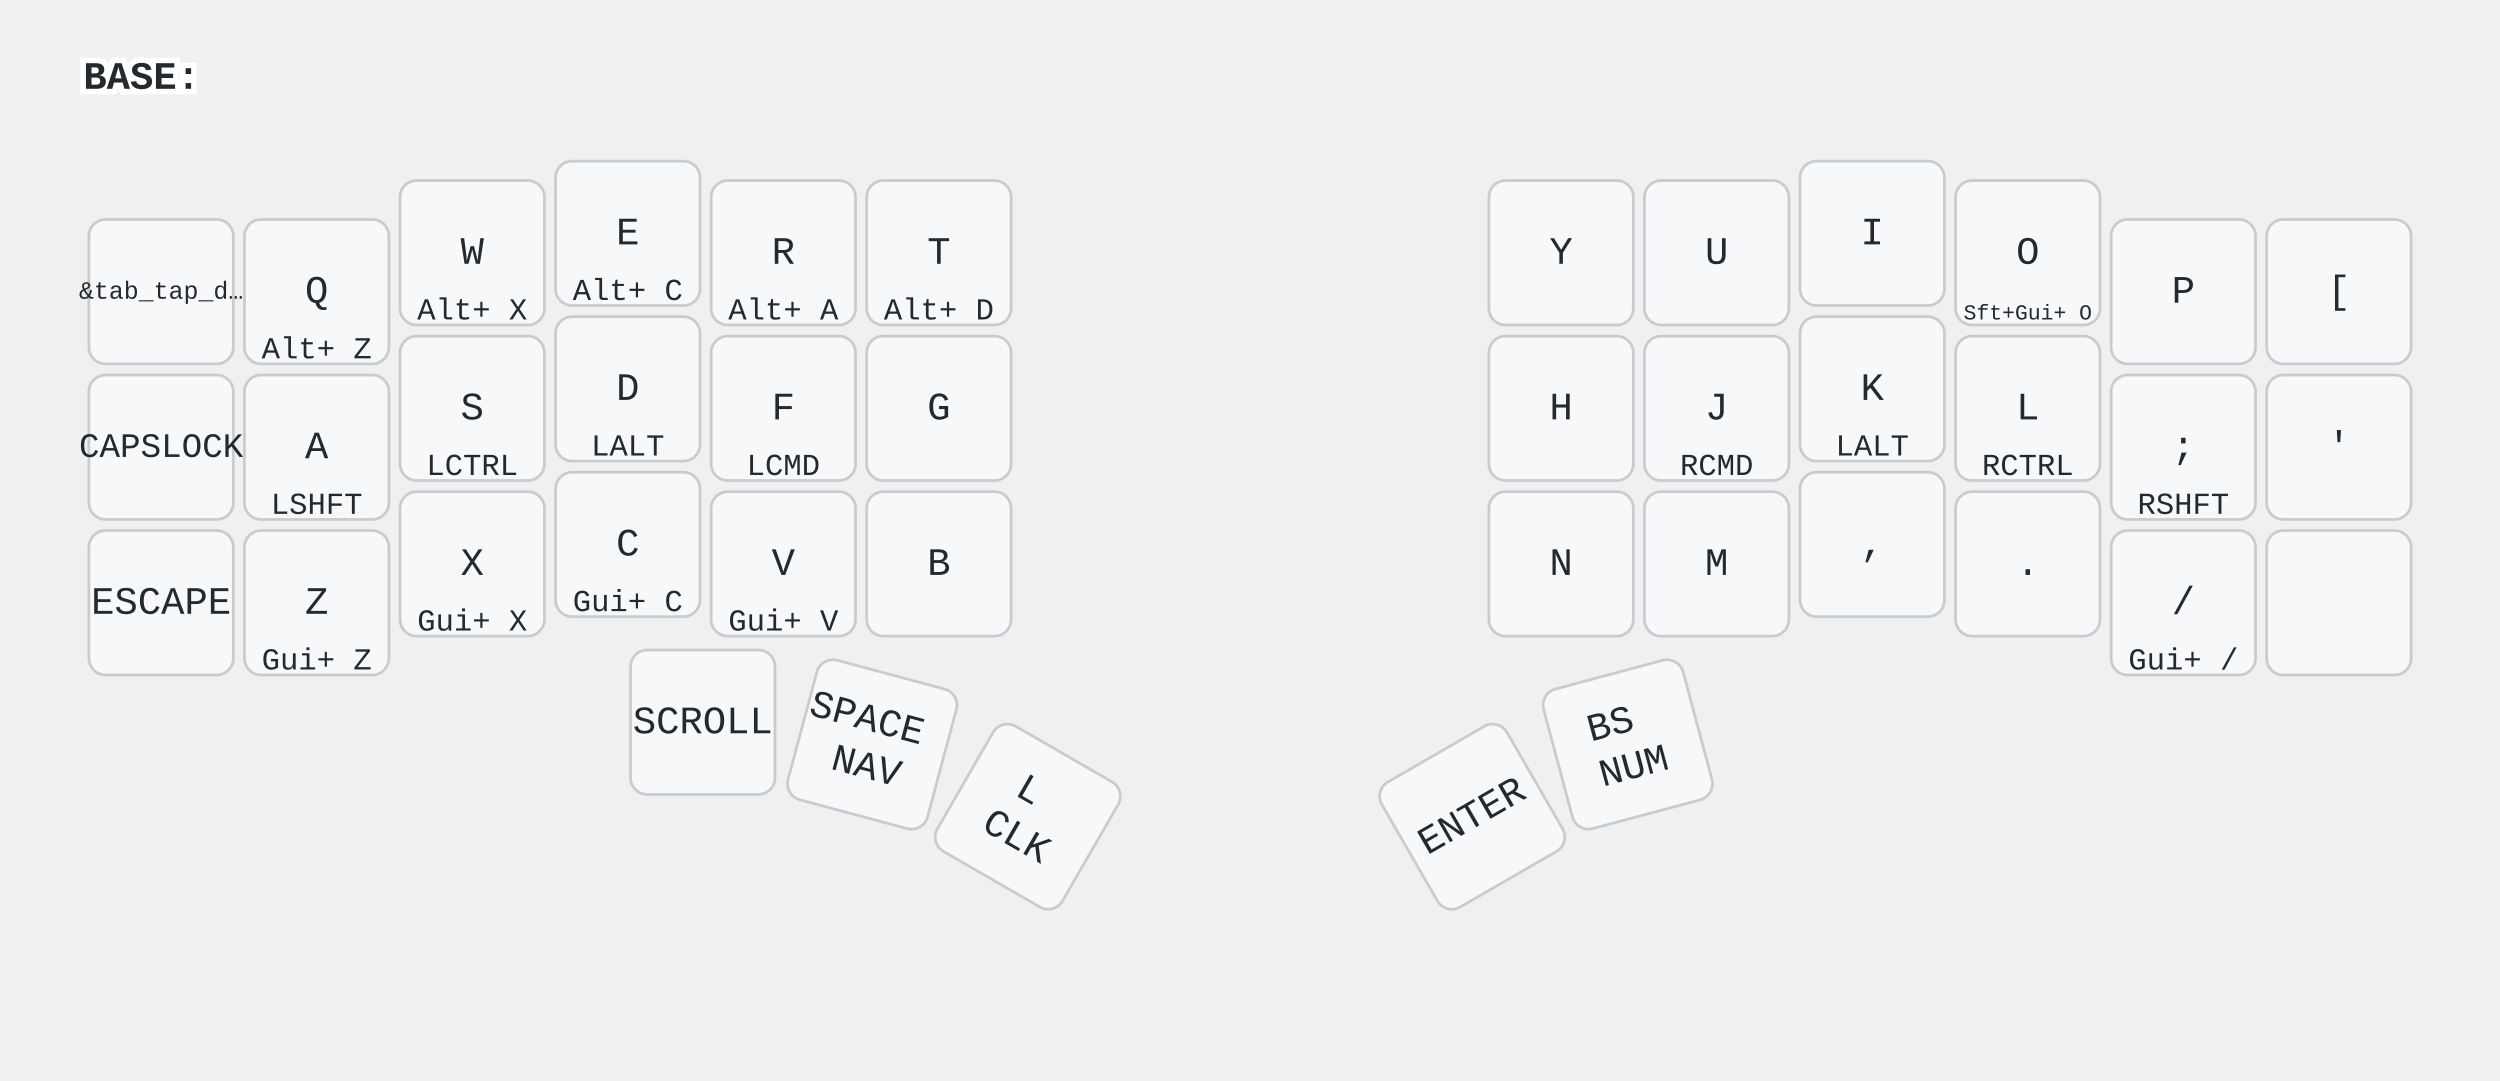
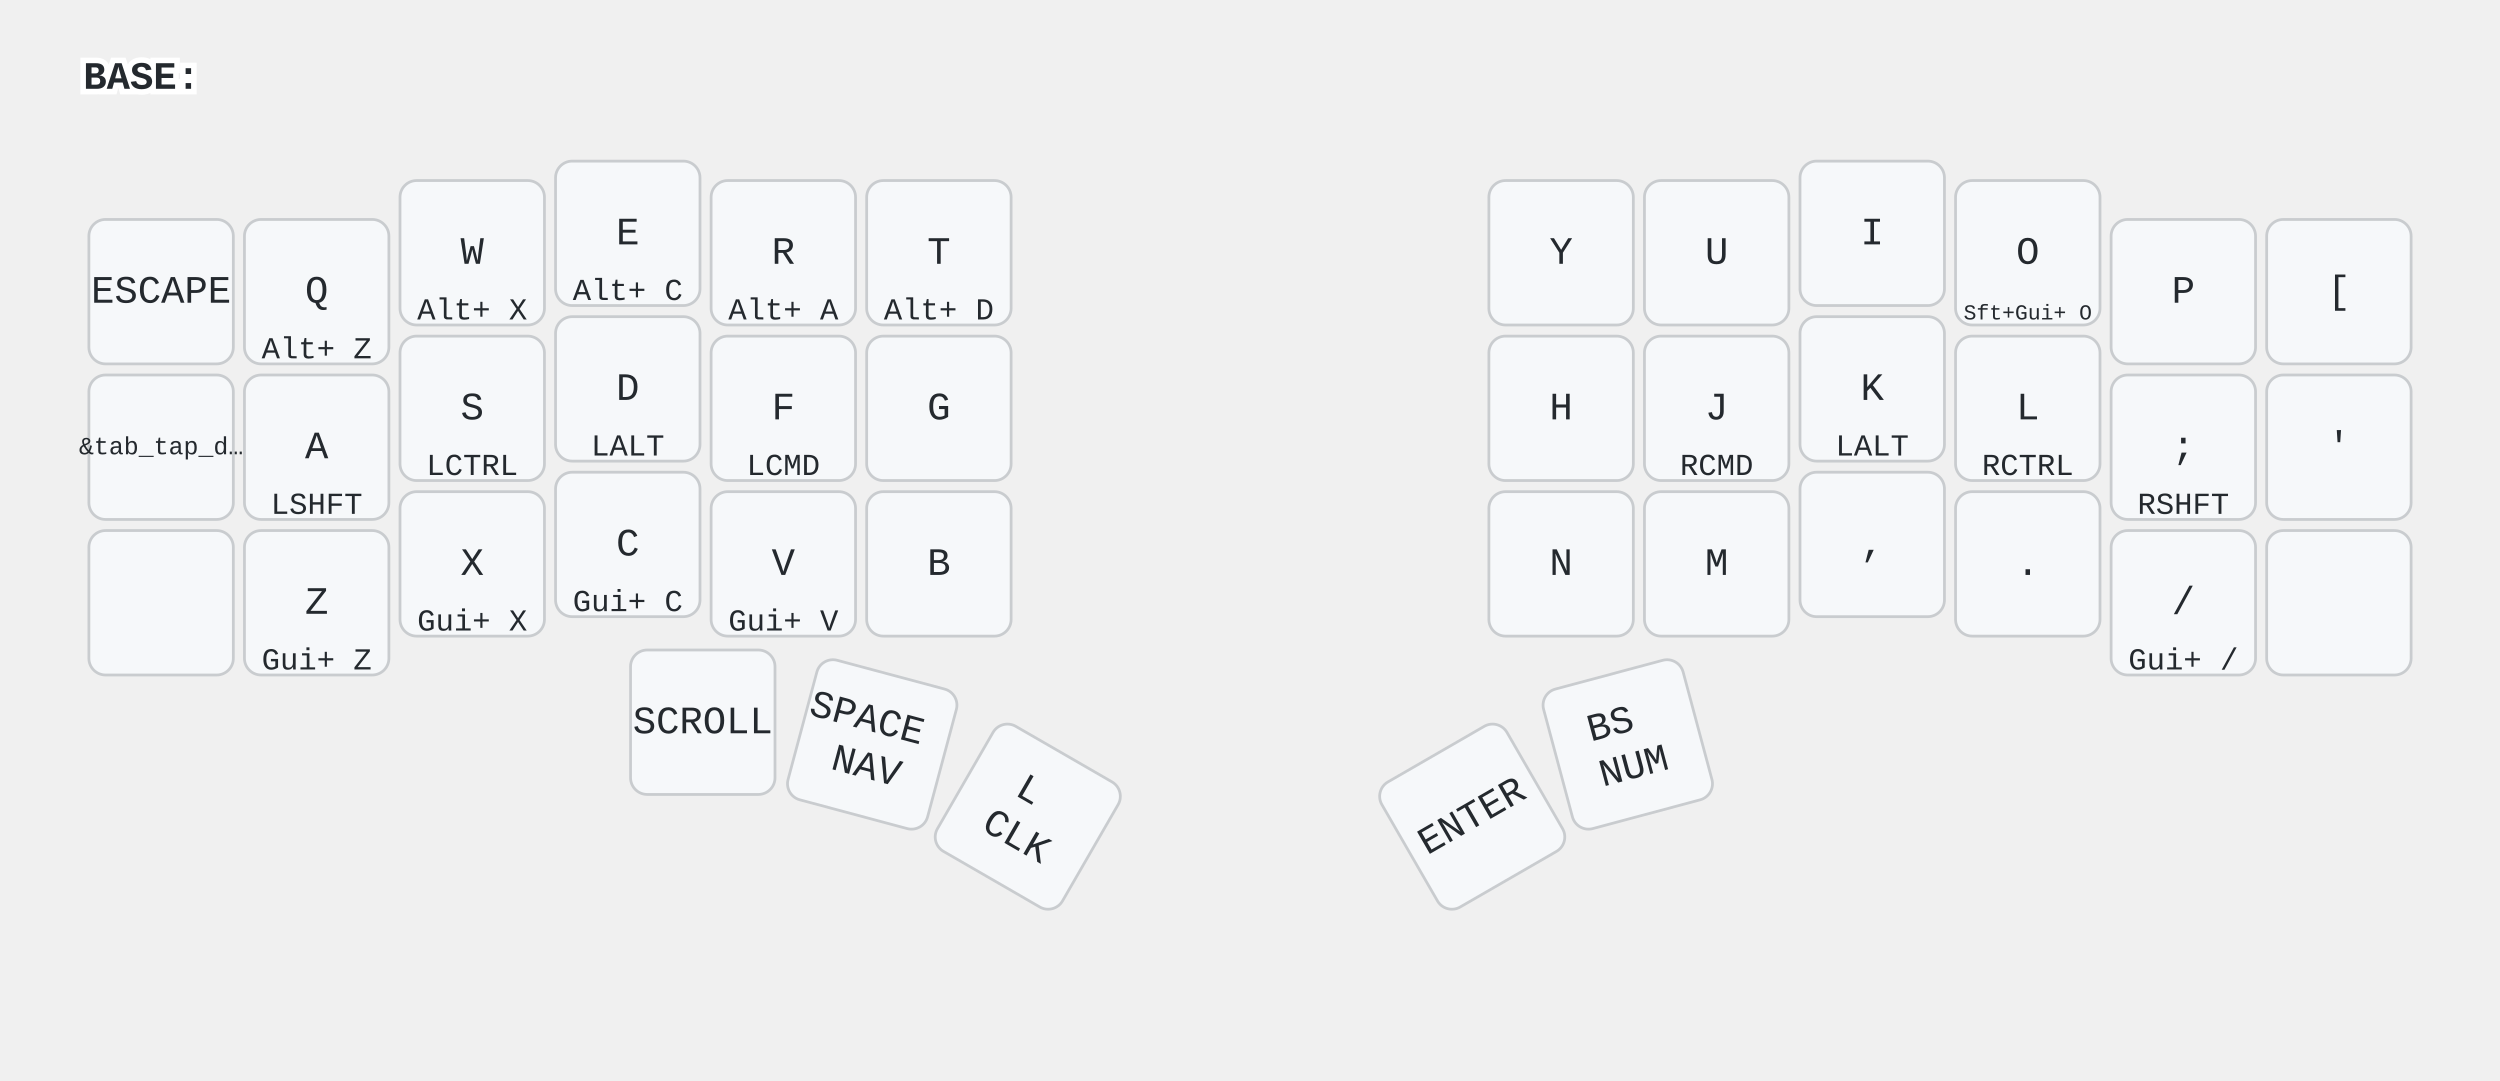
<svg xmlns="http://www.w3.org/2000/svg" width="900" height="389" viewBox="0 0 900 389" class="keymap">
  <style>/* inherit to force styles through use tags */
svg path {
    fill: inherit;
}

/* font and background color specifications */
svg.keymap {
    font-family: SFMono-Regular,Consolas,Liberation Mono,Menlo,monospace;
    font-size: 14px;
    font-kerning: normal;
    text-rendering: optimizeLegibility;
    fill: #24292e;
}

/* default key styling */
rect.key {
    fill: #f6f8fa;
}

rect.key, rect.combo {
    stroke: #c9cccf;
    stroke-width: 1;
}

/* default key side styling, only used is draw_key_sides is set */
rect.side {
    filter: brightness(90%);
}

/* color accent for combo boxes */
rect.combo, rect.combo-separate {
    fill: #cdf;
}

/* color accent for held keys */
rect.held, rect.combo.held {
    fill: #fdd;
}

/* color accent for ghost (optional) keys */
rect.ghost, rect.combo.ghost {
    stroke-dasharray: 4, 4;
    stroke-width: 2;
}

text {
    text-anchor: middle;
    dominant-baseline: middle;
}

/* styling for layer labels */
text.label {
    font-weight: bold;
    text-anchor: start;
    stroke: white;
    stroke-width: 4;
    paint-order: stroke;
}

/* styling for optional footer */
text.footer {
    text-anchor: end;
    dominant-baseline: auto;
    stroke: white;
    stroke-width: 4;
    paint-order: stroke;
}

/* styling for combo tap, and key non-tap label text */
- text.combo, text.hold, text.shifted, text.left, text.right {
+ text.combo, text.hold, text.shifted, text.left, text.right, text.tl, text.tr, text.bl, text.br {
    font-size: 11px;
}

- text.hold {
+ text.hold, text.bl, text.br {
    text-anchor: middle;
    dominant-baseline: auto;
}

- text.shifted {
+ text.shifted, text.tl, text.tr {
    text-anchor: middle;
    dominant-baseline: hanging;
}

- text.left {
+ text.left, text.tl, text.bl {
    text-anchor: start;
}

- text.right {
+ text.right, text.tr, text.br {
    text-anchor: end;
}

text.layer-activator {
    text-decoration: underline;
}

/* styling for hold/shifted label text in combo box */
text.combo.hold, text.combo.shifted, text.combo.left, text.combo.right {
    font-size: 8px;
}

/* lighter symbol for transparent keys */
text.trans {
    fill: #7b7e81;
}

/* styling for combo dendrons */
path.combo {
    stroke-width: 1;
    stroke: gray;
    fill: none;
}

/* Start Tabler Icons Cleanup */
/* cannot use height/width with glyphs */
.icon-tabler &gt; path {
    fill: inherit;
    stroke: inherit;
    stroke-width: 2;
}
/* hide tabler's default box */
.icon-tabler &gt; path[stroke="none"][fill="none"] {
    visibility: hidden;
}
/* End Tabler Icons Cleanup */

@media (prefers-color-scheme: dark) {
svg.keymap { fill: #d1d6db; }
rect.key { fill: #3f4750; }
rect.key, rect.combo { stroke: #60666c; }
rect.combo, rect.combo-separate { fill: #1f3d7a; }
rect.held, rect.combo.held { fill: #854747; }
text.label, text.footer { stroke: black; }
text.trans { fill: #7e8184; }
path.combo { stroke: #7f7f7f; }

}</style>
  <g transform="translate(30, 0)" class="layer-BASE">
    <text x="0" y="28" class="label" id="BASE">BASE:</text>
    <g transform="translate(0, 56)">
      <g transform="translate(28, 49)" class="key keypos-0">
        <rect rx="6" ry="6" x="-26" y="-26" width="52" height="52" class="key" />
-         <text x="0" y="0" class="key tap">
-           <tspan style="font-size: 64%">&amp;tab_tap_d…</tspan>
-         </text>
+         <text x="0" y="0" class="key tap">ESCAPE</text>
      </g>
      <g transform="translate(84, 49)" class="key keypos-1">
        <rect rx="6" ry="6" x="-26" y="-26" width="52" height="52" class="key" />
        <text x="0" y="0" class="key tap">Q</text>
        <text x="0" y="24" class="key hold">Alt+ Z</text>
      </g>
      <g transform="translate(140, 35)" class="key keypos-2">
        <rect rx="6" ry="6" x="-26" y="-26" width="52" height="52" class="key" />
        <text x="0" y="0" class="key tap">W</text>
        <text x="0" y="24" class="key hold">Alt+ X</text>
      </g>
      <g transform="translate(196, 28)" class="key keypos-3">
        <rect rx="6" ry="6" x="-26" y="-26" width="52" height="52" class="key" />
        <text x="0" y="0" class="key tap">E</text>
        <text x="0" y="24" class="key hold">Alt+ C</text>
      </g>
      <g transform="translate(252, 35)" class="key keypos-4">
        <rect rx="6" ry="6" x="-26" y="-26" width="52" height="52" class="key" />
        <text x="0" y="0" class="key tap">R</text>
        <text x="0" y="24" class="key hold">Alt+ A</text>
      </g>
      <g transform="translate(308, 35)" class="key keypos-5">
        <rect rx="6" ry="6" x="-26" y="-26" width="52" height="52" class="key" />
        <text x="0" y="0" class="key tap">T</text>
        <text x="0" y="24" class="key hold">Alt+ D</text>
      </g>
      <g transform="translate(532, 35)" class="key keypos-6">
        <rect rx="6" ry="6" x="-26" y="-26" width="52" height="52" class="key" />
        <text x="0" y="0" class="key tap">Y</text>
      </g>
      <g transform="translate(588, 35)" class="key keypos-7">
        <rect rx="6" ry="6" x="-26" y="-26" width="52" height="52" class="key" />
        <text x="0" y="0" class="key tap">U</text>
      </g>
      <g transform="translate(644, 28)" class="key keypos-8">
        <rect rx="6" ry="6" x="-26" y="-26" width="52" height="52" class="key" />
        <text x="0" y="0" class="key tap">I</text>
      </g>
      <g transform="translate(700, 35)" class="key keypos-9">
        <rect rx="6" ry="6" x="-26" y="-26" width="52" height="52" class="key" />
        <text x="0" y="0" class="key tap">O</text>
        <text x="0" y="24" class="key hold">
          <tspan style="font-size: 70%">Sft+Gui+ O</tspan>
        </text>
      </g>
      <g transform="translate(756, 49)" class="key keypos-10">
        <rect rx="6" ry="6" x="-26" y="-26" width="52" height="52" class="key" />
        <text x="0" y="0" class="key tap">P</text>
      </g>
      <g transform="translate(812, 49)" class="key keypos-11">
        <rect rx="6" ry="6" x="-26" y="-26" width="52" height="52" class="key" />
        <text x="0" y="0" class="key tap">[</text>
      </g>
      <g transform="translate(28, 105)" class="key keypos-12">
        <rect rx="6" ry="6" x="-26" y="-26" width="52" height="52" class="key" />
        <text x="0" y="0" class="key tap">
-           <tspan style="font-size: 88%">CAPSLOCK</tspan>
+           <tspan style="font-size: 64%">&amp;tab_tap_d…</tspan>
        </text>
      </g>
      <g transform="translate(84, 105)" class="key keypos-13">
        <rect rx="6" ry="6" x="-26" y="-26" width="52" height="52" class="key" />
        <text x="0" y="0" class="key tap">A</text>
        <text x="0" y="24" class="key hold">LSHFT</text>
      </g>
      <g transform="translate(140, 91)" class="key keypos-14">
        <rect rx="6" ry="6" x="-26" y="-26" width="52" height="52" class="key" />
        <text x="0" y="0" class="key tap">S</text>
        <text x="0" y="24" class="key hold">LCTRL</text>
      </g>
      <g transform="translate(196, 84)" class="key keypos-15">
        <rect rx="6" ry="6" x="-26" y="-26" width="52" height="52" class="key" />
        <text x="0" y="0" class="key tap">D</text>
        <text x="0" y="24" class="key hold">LALT</text>
      </g>
      <g transform="translate(252, 91)" class="key keypos-16">
        <rect rx="6" ry="6" x="-26" y="-26" width="52" height="52" class="key" />
        <text x="0" y="0" class="key tap">F</text>
        <text x="0" y="24" class="key hold">LCMD</text>
      </g>
      <g transform="translate(308, 91)" class="key keypos-17">
        <rect rx="6" ry="6" x="-26" y="-26" width="52" height="52" class="key" />
        <text x="0" y="0" class="key tap">G</text>
      </g>
      <g transform="translate(532, 91)" class="key keypos-18">
        <rect rx="6" ry="6" x="-26" y="-26" width="52" height="52" class="key" />
        <text x="0" y="0" class="key tap">H</text>
      </g>
      <g transform="translate(588, 91)" class="key keypos-19">
        <rect rx="6" ry="6" x="-26" y="-26" width="52" height="52" class="key" />
        <text x="0" y="0" class="key tap">J</text>
        <text x="0" y="24" class="key hold">RCMD</text>
      </g>
      <g transform="translate(644, 84)" class="key keypos-20">
        <rect rx="6" ry="6" x="-26" y="-26" width="52" height="52" class="key" />
        <text x="0" y="0" class="key tap">K</text>
        <text x="0" y="24" class="key hold">LALT</text>
      </g>
      <g transform="translate(700, 91)" class="key keypos-21">
        <rect rx="6" ry="6" x="-26" y="-26" width="52" height="52" class="key" />
        <text x="0" y="0" class="key tap">L</text>
        <text x="0" y="24" class="key hold">RCTRL</text>
      </g>
      <g transform="translate(756, 105)" class="key keypos-22">
        <rect rx="6" ry="6" x="-26" y="-26" width="52" height="52" class="key" />
        <text x="0" y="0" class="key tap">;</text>
        <text x="0" y="24" class="key hold">RSHFT</text>
      </g>
      <g transform="translate(812, 105)" class="key keypos-23">
        <rect rx="6" ry="6" x="-26" y="-26" width="52" height="52" class="key" />
        <text x="0" y="0" class="key tap">'</text>
      </g>
      <g transform="translate(28, 161)" class="key keypos-24">
        <rect rx="6" ry="6" x="-26" y="-26" width="52" height="52" class="key" />
-         <text x="0" y="0" class="key tap">ESCAPE</text>
      </g>
      <g transform="translate(84, 161)" class="key keypos-25">
        <rect rx="6" ry="6" x="-26" y="-26" width="52" height="52" class="key" />
        <text x="0" y="0" class="key tap">Z</text>
        <text x="0" y="24" class="key hold">Gui+ Z</text>
      </g>
      <g transform="translate(140, 147)" class="key keypos-26">
        <rect rx="6" ry="6" x="-26" y="-26" width="52" height="52" class="key" />
        <text x="0" y="0" class="key tap">X</text>
        <text x="0" y="24" class="key hold">Gui+ X</text>
      </g>
      <g transform="translate(196, 140)" class="key keypos-27">
        <rect rx="6" ry="6" x="-26" y="-26" width="52" height="52" class="key" />
        <text x="0" y="0" class="key tap">C</text>
        <text x="0" y="24" class="key hold">Gui+ C</text>
      </g>
      <g transform="translate(252, 147)" class="key keypos-28">
        <rect rx="6" ry="6" x="-26" y="-26" width="52" height="52" class="key" />
        <text x="0" y="0" class="key tap">V</text>
        <text x="0" y="24" class="key hold">Gui+ V</text>
      </g>
      <g transform="translate(308, 147)" class="key keypos-29">
        <rect rx="6" ry="6" x="-26" y="-26" width="52" height="52" class="key" />
        <text x="0" y="0" class="key tap">B</text>
      </g>
      <g transform="translate(532, 147)" class="key keypos-30">
        <rect rx="6" ry="6" x="-26" y="-26" width="52" height="52" class="key" />
        <text x="0" y="0" class="key tap">N</text>
      </g>
      <g transform="translate(588, 147)" class="key keypos-31">
        <rect rx="6" ry="6" x="-26" y="-26" width="52" height="52" class="key" />
        <text x="0" y="0" class="key tap">M</text>
      </g>
      <g transform="translate(644, 140)" class="key keypos-32">
        <rect rx="6" ry="6" x="-26" y="-26" width="52" height="52" class="key" />
        <text x="0" y="0" class="key tap">,</text>
      </g>
      <g transform="translate(700, 147)" class="key keypos-33">
        <rect rx="6" ry="6" x="-26" y="-26" width="52" height="52" class="key" />
        <text x="0" y="0" class="key tap">.</text>
      </g>
      <g transform="translate(756, 161)" class="key keypos-34">
        <rect rx="6" ry="6" x="-26" y="-26" width="52" height="52" class="key" />
        <text x="0" y="0" class="key tap">/</text>
        <text x="0" y="24" class="key hold">Gui+ /</text>
      </g>
      <g transform="translate(812, 161)" class="key keypos-35">
        <rect rx="6" ry="6" x="-26" y="-26" width="52" height="52" class="key" />
      </g>
      <g transform="translate(223, 204)" class="key keypos-36">
        <rect rx="6" ry="6" x="-26" y="-26" width="52" height="52" class="key" />
        <text x="0" y="0" class="key tap">SCROLL</text>
      </g>
      <g transform="translate(284, 212) rotate(15.0)" class="key keypos-37">
        <rect rx="6" ry="6" x="-26" y="-26" width="52" height="52" class="key" />
        <text x="0" y="0" class="key tap">
          <tspan x="0" dy="-0.6em">SPACE</tspan>
          <tspan x="0" dy="1.2em">NAV</tspan>
        </text>
      </g>
      <g transform="translate(340, 238) rotate(30.0)" class="key keypos-38">
        <rect rx="6" ry="6" x="-26" y="-26" width="52" height="52" class="key" />
        <text x="0" y="0" class="key tap">
          <tspan x="0" dy="-0.6em">L</tspan>
          <tspan x="0" dy="1.2em">CLK</tspan>
        </text>
      </g>
      <g transform="translate(500, 238) rotate(-30.0)" class="key keypos-39">
        <rect rx="6" ry="6" x="-26" y="-26" width="52" height="52" class="key" />
        <text x="0" y="0" class="key tap">ENTER</text>
      </g>
      <g transform="translate(556, 212) rotate(-15.0)" class="key keypos-40">
        <rect rx="6" ry="6" x="-26" y="-26" width="52" height="52" class="key" />
        <text x="0" y="0" class="key tap">
          <tspan x="0" dy="-0.6em">BS</tspan>
          <tspan x="0" dy="1.2em">NUM</tspan>
        </text>
      </g>
    </g>
  </g>
</svg>
